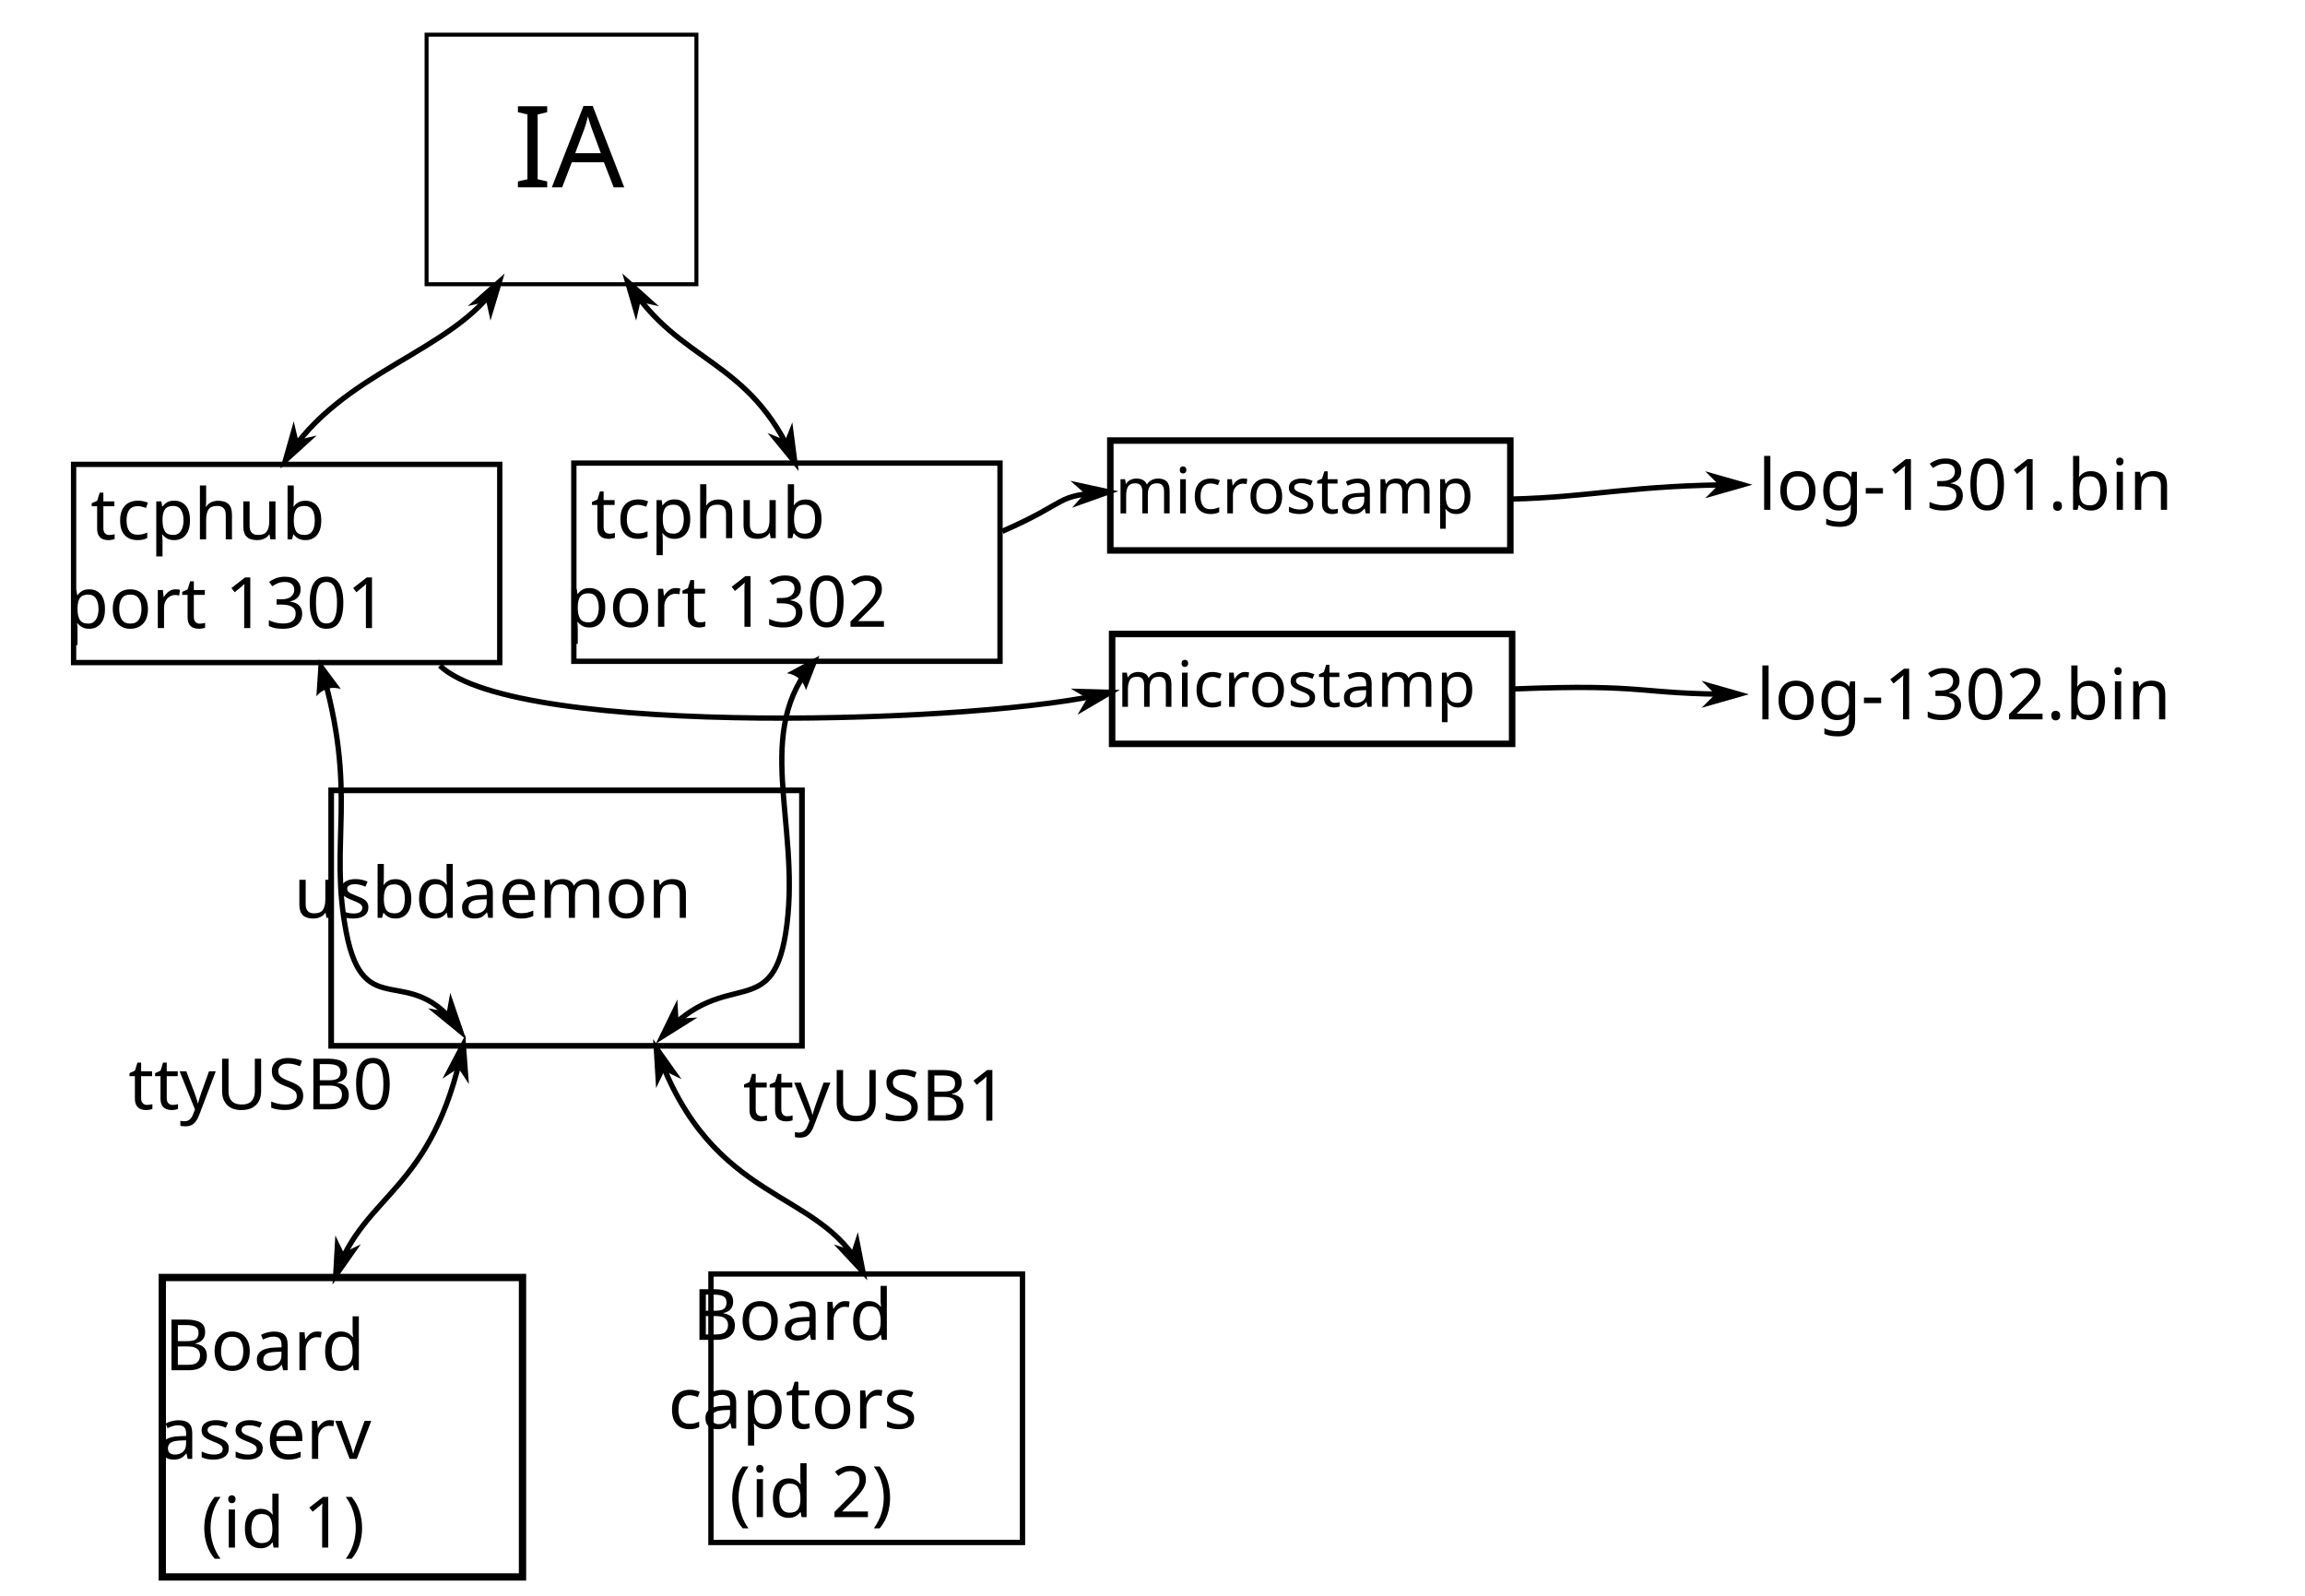
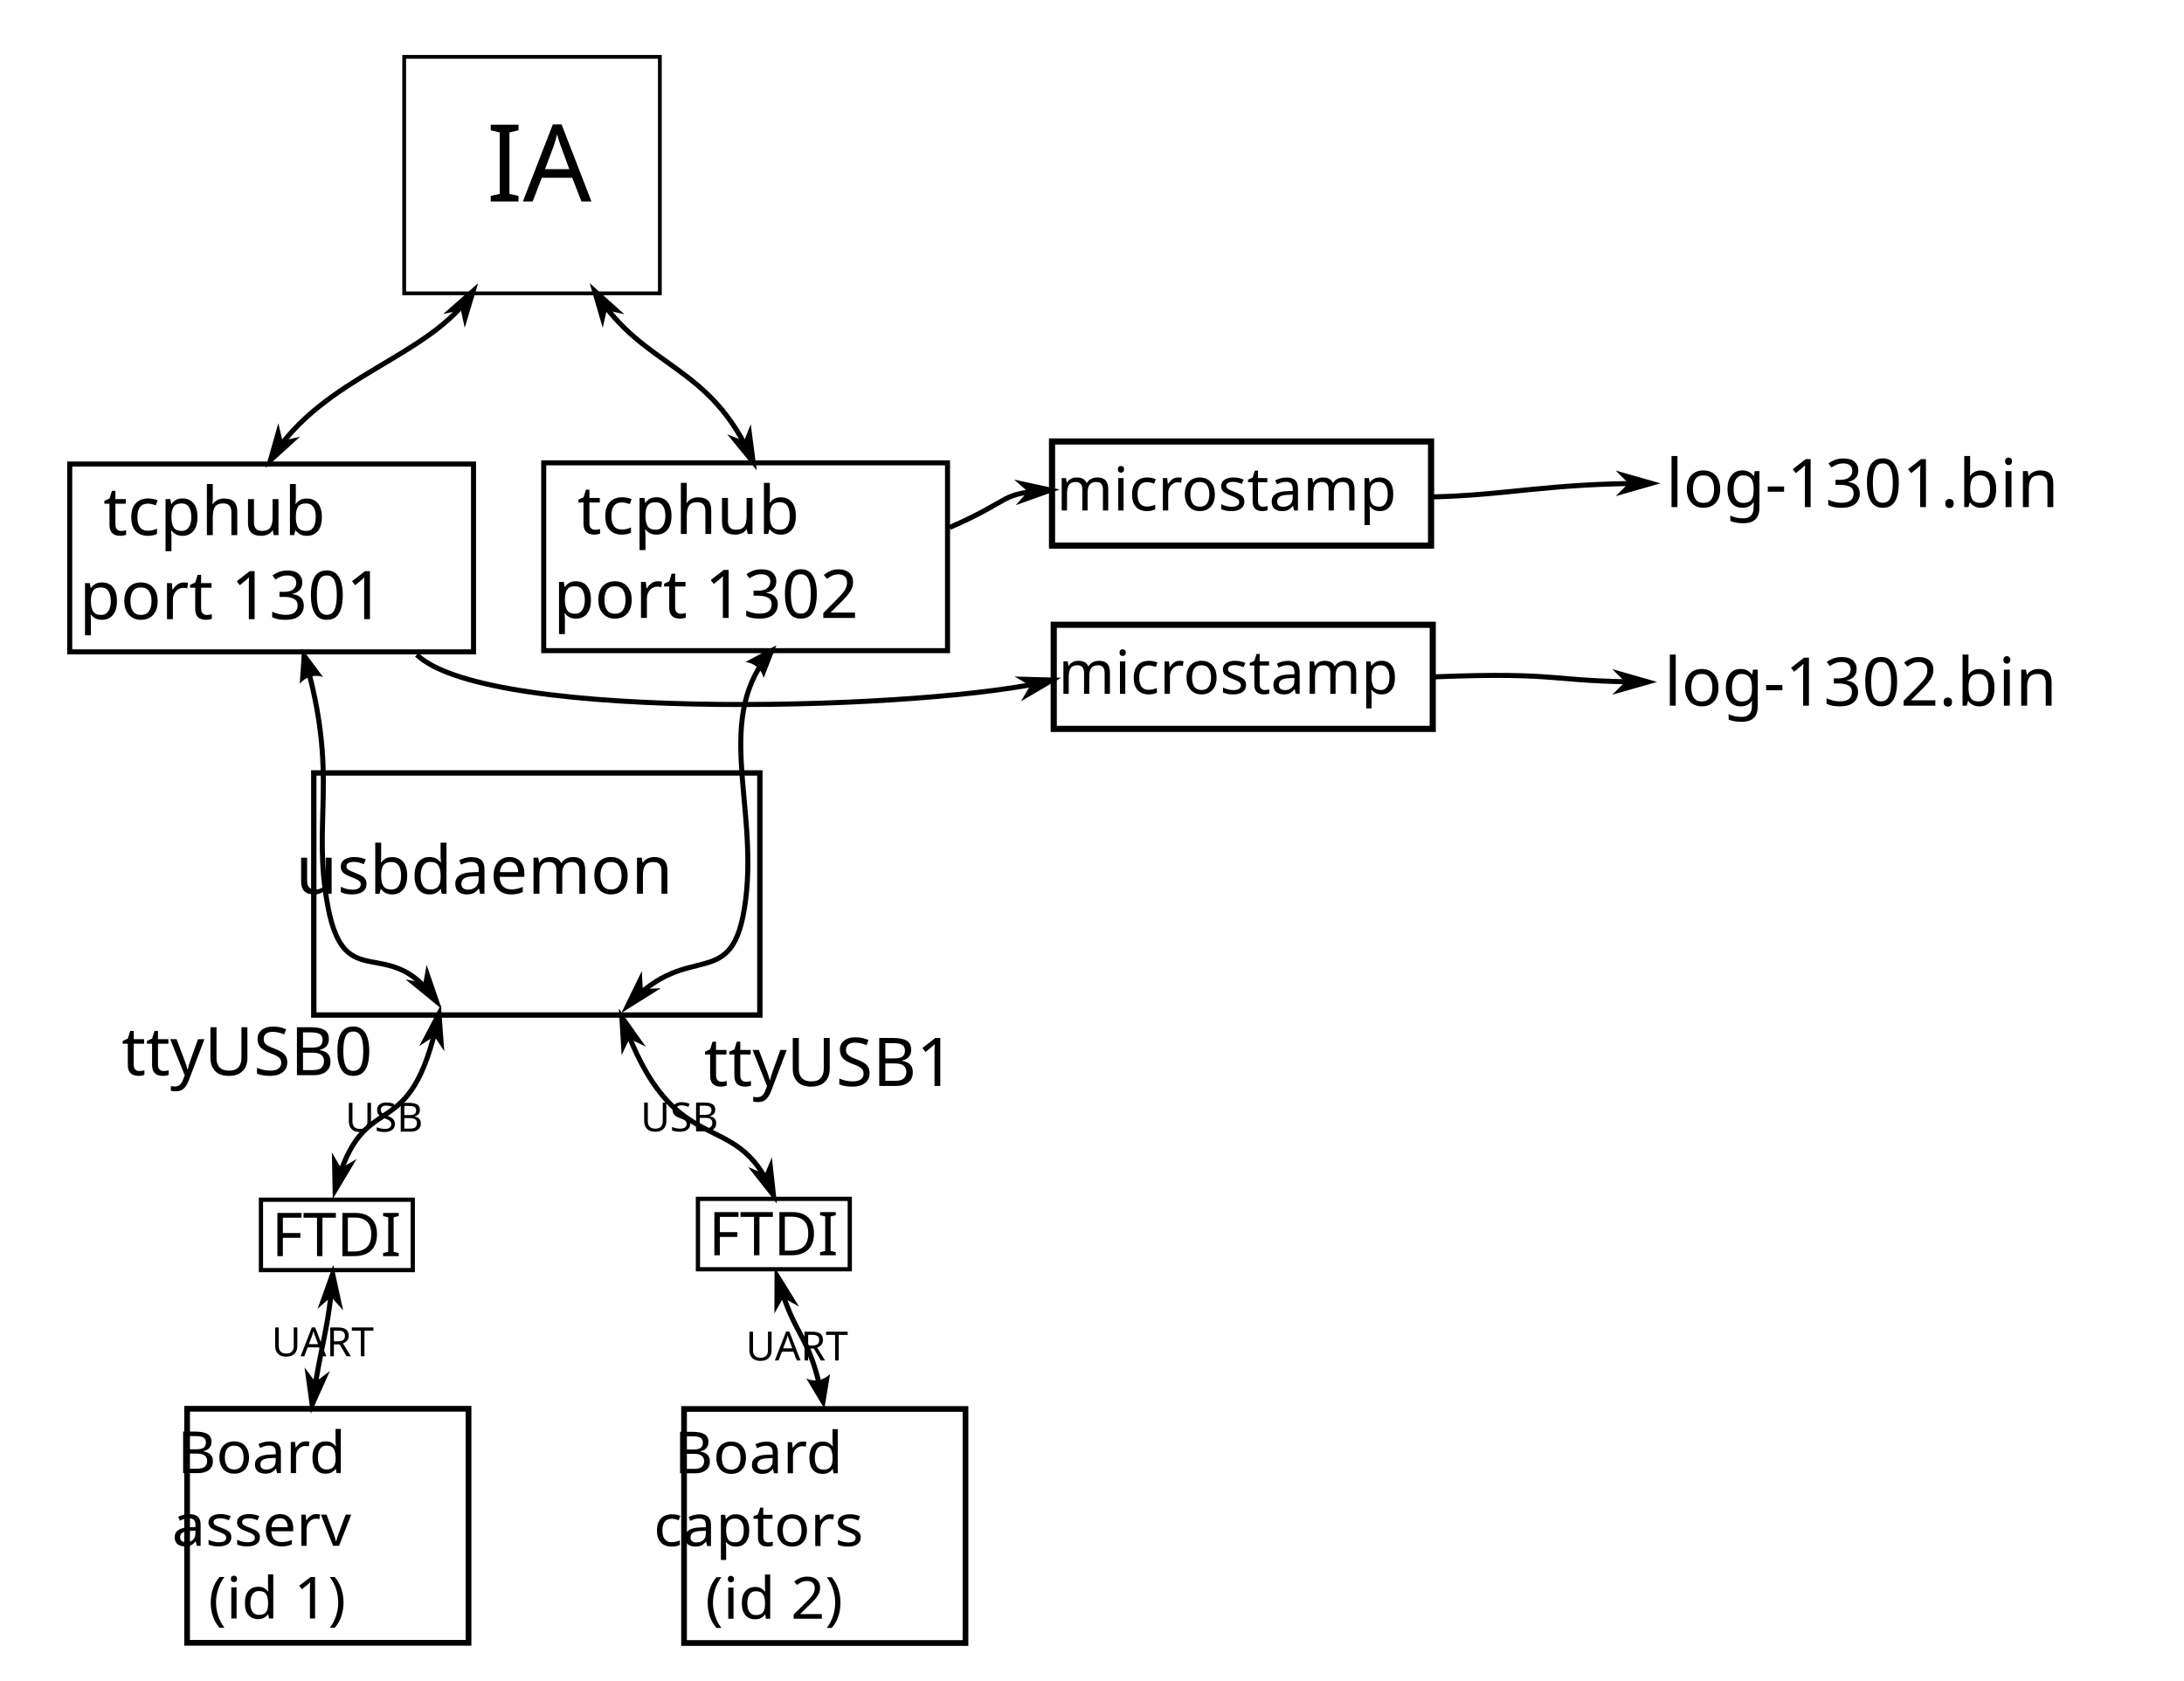
- <svg xmlns="http://www.w3.org/2000/svg" width="1300" height="900" id="svg2" version="1.1">
+ <svg xmlns="http://www.w3.org/2000/svg" width="1300" height="1000" id="svg2" version="1.1">
  <defs id="defs4">
    <marker orient="auto" refY="0" refX="0" id="Arrow1Mstart" style="overflow:visible">
      <path id="path3929" d="M 0,0 5,-5 -12.5,0 5,5 0,0 z" style="fill-rule:evenodd;stroke:#000000;stroke-width:1pt" transform="matrix(0.4,0,0,0.4,4,0)" />
    </marker>
    <marker orient="auto" refY="0" refX="0" id="Arrow2Mend" style="overflow:visible">
      <path id="path3950" style="fill-rule:evenodd;stroke-width:0.625;stroke-linejoin:round" d="M 8.719,4.034 -2.207,0.016 8.719,-4.002 c -1.745,2.372 -1.735,5.617 -6e-7,8.035 z" transform="scale(-0.6,-0.6)" />
    </marker>
    <marker orient="auto" refY="0" refX="0" id="Arrow1Mend" style="overflow:visible">
      <path id="path3932" d="M 0,0 5,-5 -12.5,0 5,5 0,0 z" style="fill-rule:evenodd;stroke:#000000;stroke-width:1pt" transform="matrix(-0.4,0,0,-0.4,-4,0)" />
    </marker>
    <marker orient="auto" refY="0" refX="0" id="Arrow1Lstart" style="overflow:visible">
      <path id="path3923" d="M 0,0 5,-5 -12.5,0 5,5 0,0 z" style="fill-rule:evenodd;stroke:#000000;stroke-width:1pt" transform="matrix(0.8,0,0,0.8,10,0)" />
    </marker>
  </defs>
-   <g id="layer1" transform="translate(-15.16306,-32.99351)">
-     <flowRoot xml:space="preserve" id="flowRoot3907" style="font-size:40px;font-style:normal;font-weight:normal;line-height:125%;letter-spacing:0px;word-spacing:0px;fill:#000000;fill-opacity:1;stroke:none;font-family:Sans;-inkscape-font-specification:Sans">
+   <g id="layer1" transform="translate(-15.16306,67.00649)">
+     <flowRoot xml:space="preserve" id="flowRoot3907" style="font-size:40px;font-style:normal;font-weight:normal;line-height:125%;letter-spacing:0px;word-spacing:0px;fill:#000000;fill-opacity:1;stroke:none;font-family:Sans;-inkscape-font-specification:Sans" transform="translate(0,-85.71429)">
      <flowRegion id="flowRegion3909">
        <rect id="rect3911" width="36.365" height="52.528" x="246.477" y="15.946" />
      </flowRegion>
      <flowPara id="flowPara3913" />
    </flowRoot>
-     <g id="g8485" transform="translate(-61.01525,217.7027)">
-       <rect y="261.034" x="262.958" height="144.084" width="265.513" id="rect2985" style="fill:none;stroke:#000000;stroke-width:3.201;stroke-linejoin:miter;stroke-miterlimit:4;stroke-opacity:1;stroke-dasharray:none" />
-       <rect y="535.78" x="167.704" height="168.878" width="203.163" id="rect3755" style="fill:none;stroke:#000000;stroke-width:4.122;stroke-linejoin:miter;stroke-miterlimit:4;stroke-opacity:1;stroke-dasharray:none" />
-       <rect y="533.791" x="477.143" height="151.429" width="175.714" id="rect3757" style="fill:none;stroke:#000000;stroke-width:3;stroke-linejoin:miter;stroke-miterlimit:4;stroke-opacity:1;stroke-dasharray:none" />
-       <text id="text3759" y="588.076" x="272.282" style="font-size:40px;font-style:normal;font-weight:normal;line-height:125%;letter-spacing:0px;word-spacing:0px;fill:#000000;fill-opacity:1;stroke:none;font-family:Sans;-inkscape-font-specification:Sans" xml:space="preserve">
-         <tspan style="text-align:center;text-anchor:middle" y="588.076" x="272.282" id="tspan3761">Board</tspan>
-         <tspan style="text-align:center;text-anchor:middle" id="tspan3763" y="638.076" x="272.282">asserv</tspan>
-         <tspan style="text-align:center;text-anchor:middle" id="tspan3765" y="688.076" x="272.282">(id 1)</tspan>
+     <rect style="fill:none;stroke:#000000;stroke-width:3.201;stroke-linejoin:miter;stroke-miterlimit:4;stroke-opacity:1;stroke-dasharray:none" id="rect2985" width="265.513" height="144.084" x="201.943" y="393.023" />
+     <g id="g3449" transform="translate(6.060915,-60.46047)">
+       <rect y="831.914" x="120.47" height="139.296" width="167.521" id="rect3755" style="fill:none;stroke:#000000;stroke-width:3.4;stroke-linejoin:miter;stroke-miterlimit:4;stroke-opacity:1;stroke-dasharray:none" />
+       <text transform="scale(1.013035,0.9871325)" id="text3759" y="881.552" x="203.731" style="font-size:35.069px;font-style:normal;font-weight:normal;line-height:125%;letter-spacing:0px;word-spacing:0px;fill:#000000;fill-opacity:1;stroke:none;font-family:Sans;-inkscape-font-specification:Sans" xml:space="preserve">
+         <tspan style="text-align:center;text-anchor:middle" y="881.552" x="203.731" id="tspan3761">Board</tspan>
+         <tspan style="text-align:center;text-anchor:middle" id="tspan3763" y="925.388" x="203.731">asserv</tspan>
+         <tspan style="text-align:center;text-anchor:middle" id="tspan3765" y="969.224" x="203.731">(id 1)</tspan>
      </text>
-       <text id="text3767" y="570.934" x="570.067" style="font-size:40px;font-style:normal;font-weight:normal;line-height:125%;letter-spacing:0px;word-spacing:0px;fill:#000000;fill-opacity:1;stroke:none;font-family:Sans;-inkscape-font-specification:Sans" xml:space="preserve">
-         <tspan style="text-align:center;text-anchor:middle" y="570.934" x="570.067" id="tspan3769">Board</tspan>
-         <tspan style="text-align:center;text-anchor:middle" id="tspan3773" y="620.934" x="570.067">captors</tspan>
-         <tspan id="tspan3777" style="text-align:center;text-anchor:middle" y="670.934" x="570.067">(id 2)</tspan>
+     </g>
+     <text xml:space="preserve" style="font-size:40px;font-style:normal;font-weight:normal;line-height:125%;letter-spacing:0px;word-spacing:0px;fill:#000000;fill-opacity:1;stroke:none;font-family:Sans;-inkscape-font-specification:Sans" x="329.445" y="464.913" id="text3785">
+       <tspan id="tspan3787" x="329.445" y="464.913" style="text-align:center;text-anchor:middle">usbdaemon</tspan>
+     </text>
+     <text xml:space="preserve" style="font-size:40px;font-style:normal;font-weight:normal;line-height:125%;letter-spacing:0px;word-spacing:0px;fill:#000000;fill-opacity:1;stroke:none;font-family:Sans;-inkscape-font-specification:Sans" x="87.556" y="572.922" id="text3789">
+       <tspan id="tspan3791" x="87.556" y="572.922">ttyUSB0</tspan>
+     </text>
+     <text xml:space="preserve" style="font-size:40px;font-style:normal;font-weight:normal;line-height:125%;letter-spacing:0px;word-spacing:0px;fill:#000000;fill-opacity:1;stroke:none;font-family:Sans;-inkscape-font-specification:Sans" x="434.172" y="579.32" id="text3789-8">
+       <tspan id="tspan3791-0" x="434.172" y="579.32">ttyUSB1</tspan>
+     </text>
+     <rect style="fill:none;stroke:#000000;stroke-width:3;stroke-linejoin:miter;stroke-miterlimit:4;stroke-opacity:1;stroke-dasharray:none" id="rect3814" width="240.358" height="111.786" x="56.663" y="209.172" />
+     <text xml:space="preserve" style="font-size:40px;font-style:normal;font-weight:normal;line-height:125%;letter-spacing:0px;word-spacing:0px;fill:#000000;fill-opacity:1;stroke:none;font-family:Sans;-inkscape-font-specification:Sans" x="179.198" y="251.494" id="text3816">
+       <tspan id="tspan3818" x="179.198" y="251.494" style="text-align:center;text-anchor:middle">tcphub</tspan>
+       <tspan x="179.198" y="301.493" id="tspan3820" style="text-align:center;text-anchor:middle">port 1301</tspan>
+     </text>
+     <rect style="fill:none;stroke:#000000;stroke-width:3;stroke-linejoin:miter;stroke-miterlimit:4;stroke-opacity:1;stroke-dasharray:none" id="rect3814-9" width="240.358" height="111.786" x="338.806" y="208.458" />
+     <text xml:space="preserve" style="font-size:40px;font-style:normal;font-weight:normal;line-height:125%;letter-spacing:0px;word-spacing:0px;fill:#000000;fill-opacity:1;stroke:none;font-family:Sans;-inkscape-font-specification:Sans" x="461.341" y="250.779" id="text3816-4">
+       <tspan id="tspan3818-7" x="461.341" y="250.779" style="text-align:center;text-anchor:middle">tcphub</tspan>
+       <tspan x="461.341" y="300.779" id="tspan3820-6" style="text-align:center;text-anchor:middle">port 1302</tspan>
+     </text>
+     <path style="fill:none;stroke:#000000;stroke-width:3;stroke-linecap:butt;stroke-linejoin:miter;stroke-miterlimit:4;stroke-opacity:1;stroke-dasharray:none;marker-start:url(#Arrow1Mstart);marker-end:url(#Arrow2Mend)" d="m 274.699,528.636 c -28.284,-40.664 -54.184,-2.857 -64.286,-55.714 -9.922,-51.918 7.143,-77.143 -14.286,-150" id="path3851" />
+     <path style="fill:none;stroke:#000000;stroke-width:3;stroke-linecap:butt;stroke-linejoin:miter;stroke-miterlimit:4;stroke-opacity:1;stroke-dasharray:none;marker-start:url(#Arrow1Mstart);marker-end:url(#Arrow2Mend)" d="m 388.985,531.493 c 36.539,-40.664 62.791,-5.345 70,-62.857 7.253,-57.862 -19.286,-109.018 15.714,-148.571" id="path3853" />
+     <rect style="fill:none;stroke:#000000;stroke-width:3.666;stroke-linejoin:miter;stroke-miterlimit:4;stroke-opacity:1;stroke-dasharray:none" id="rect3855" width="225.608" height="61.964" x="641.374" y="195.744" />
+     <text xml:space="preserve" style="font-size:40px;font-style:normal;font-weight:normal;line-height:125%;letter-spacing:0px;word-spacing:0px;fill:#000000;fill-opacity:1;stroke:none;font-family:Sans;-inkscape-font-specification:Sans" x="644.071" y="236.828" id="text3857">
+       <tspan id="tspan3859" x="644.071" y="236.828" style="font-size:36px">microstamp</tspan>
+     </text>
+     <rect style="fill:none;stroke:#000000;stroke-width:3.666;stroke-linejoin:miter;stroke-miterlimit:4;stroke-opacity:1;stroke-dasharray:none" id="rect3855-8" width="225.608" height="61.964" x="642.384" y="304.841" />
+     <text xml:space="preserve" style="font-size:40px;font-style:normal;font-weight:normal;line-height:125%;letter-spacing:0px;word-spacing:0px;fill:#000000;fill-opacity:1;stroke:none;font-family:Sans;-inkscape-font-specification:Sans" x="645.081" y="345.924" id="text3857-4">
+       <tspan id="tspan3859-4" x="645.081" y="345.924" style="font-size:36px">microstamp</tspan>
+     </text>
+     <path style="fill:none;stroke:#000000;stroke-width:3;stroke-linecap:butt;stroke-linejoin:miter;stroke-miterlimit:4;stroke-opacity:1;stroke-dasharray:none;marker-start:none;marker-end:url(#Arrow1Mend)" d="m 263.244,322.691 c 43.437,41.416 311.127,32.325 377.797,15.152" id="path3885" />
+     <path style="fill:none;stroke:#000000;stroke-width:3;stroke-linecap:butt;stroke-linejoin:miter;stroke-miterlimit:4;stroke-opacity:1;stroke-dasharray:none;marker-end:url(#Arrow1Mend)" d="m 580.432,246.929 c 39.396,-17.173 28.284,-20.203 59.599,-22.223" id="path3887" />
+     <text xml:space="preserve" style="font-size:40px;font-style:normal;font-weight:normal;line-height:125%;letter-spacing:0px;word-spacing:0px;fill:#000000;fill-opacity:1;stroke:none;font-family:Sans;-inkscape-font-specification:Sans" x="1006.716" y="234.807" id="text3889">
+       <tspan id="tspan3891" x="1006.716" y="234.807">log-1301.bin</tspan>
+     </text>
+     <text xml:space="preserve" style="font-size:40px;font-style:normal;font-weight:normal;line-height:125%;letter-spacing:0px;word-spacing:0px;fill:#000000;fill-opacity:1;stroke:none;font-family:Sans;-inkscape-font-specification:Sans" x="1005.706" y="352.995" id="text3893">
+       <tspan id="tspan3895" x="1005.706" y="352.995">log-1302.bin</tspan>
+     </text>
+     <path style="fill:none;stroke:#000000;stroke-width:3;stroke-linecap:butt;stroke-linejoin:miter;stroke-miterlimit:4;stroke-opacity:1;stroke-dasharray:none;marker-end:url(#Arrow1Mend)" d="m 867.315,228.746 c 45.457,-1.01 68.69,-8.081 130.31,-8.081" id="path3897" />
+     <path style="fill:none;stroke:#000000;stroke-width:3;stroke-linecap:butt;stroke-linejoin:miter;stroke-miterlimit:4;stroke-opacity:1;stroke-dasharray:none;marker-end:url(#Arrow1Mend)" d="m 869.335,335.822 c 76.772,-3.03 67.68,3.03 126.269,3.03" id="path3899" />
+     <rect style="fill:none;stroke:#000000;stroke-width:2.246;stroke-linejoin:miter;stroke-miterlimit:4;stroke-opacity:1;stroke-dasharray:none" id="rect3901" width="152.182" height="140.754" x="255.751" y="-33.169" />
+     <text xml:space="preserve" style="font-size:40px;font-style:normal;font-weight:normal;line-height:125%;letter-spacing:0px;word-spacing:0px;fill:#000000;fill-opacity:1;stroke:none;font-family:Sans;-inkscape-font-specification:Sans" x="304.699" y="52.922" id="text3903">
+       <tspan id="tspan3905" x="304.699" y="52.922" style="font-size:64px">IA</tspan>
+     </text>
+     <path style="fill:none;stroke:#000000;stroke-width:3;stroke-linecap:butt;stroke-linejoin:miter;stroke-miterlimit:4;stroke-opacity:1;stroke-dasharray:none;marker-start:url(#Arrow1Mstart);marker-mid:none;marker-end:url(#Arrow1Mend)" d="m 176.371,206.523 c 31.315,-50.508 94.954,-60.609 120.208,-100.005" id="path3915" />
+     <path style="fill:none;stroke:#000000;stroke-width:3;stroke-linecap:butt;stroke-linejoin:miter;stroke-miterlimit:4;stroke-opacity:1;stroke-dasharray:none;marker-start:url(#Arrow1Mstart);marker-end:url(#Arrow1Mend)" d="m 369.31,106.518 c 29.294,46.467 68.69,42.426 93.944,101.015" id="path3917" />
+     <path style="fill:none;stroke:#000000;stroke-width:3;stroke-linecap:butt;stroke-linejoin:miter;stroke-miterlimit:4;stroke-opacity:1;stroke-dasharray:none;marker-start:url(#Arrow1Mstart);marker-end:url(#Arrow1Mend)" d="m 214.756,640.889 c 17.173,-64.65 44.447,-21.213 61.619,-104.046" id="path7541" />
+     <path style="fill:none;stroke:#000000;stroke-width:3;stroke-linecap:butt;stroke-linejoin:miter;stroke-miterlimit:4;stroke-opacity:1;stroke-dasharray:none;marker-start:url(#Arrow1Mstart);marker-end:url(#Arrow1Mend)" d="m 385.472,538.863 c 31.315,88.893 67.68,50.508 89.904,105.056" id="path7543" />
+     <g id="g3417" transform="translate(7.071068,-116.0189)">
+       <rect y="763.049" x="163.417" height="41.894" width="90.381" id="rect3411" style="fill:none;stroke:#000000;stroke-width:2.523;stroke-linejoin:miter;stroke-miterlimit:4;stroke-opacity:1;stroke-dasharray:none" />
+       <text id="text3413" y="796.623" x="169.716" style="font-size:40px;font-style:normal;font-weight:normal;line-height:125%;letter-spacing:0px;word-spacing:0px;fill:#000000;fill-opacity:1;stroke:none;font-family:Sans;-inkscape-font-specification:Sans" xml:space="preserve">
+         <tspan style="font-size:36px" y="796.623" x="169.716" id="tspan3415">FTDI</tspan>
      </text>
-       <text id="text3785" y="332.924" x="390.46" style="font-size:40px;font-style:normal;font-weight:normal;line-height:125%;letter-spacing:0px;word-spacing:0px;fill:#000000;fill-opacity:1;stroke:none;font-family:Sans;-inkscape-font-specification:Sans" xml:space="preserve">
-         <tspan style="text-align:center;text-anchor:middle" y="332.924" x="390.46" id="tspan3787">usbdaemon</tspan>
+     </g>
+     <g id="g3417-3" transform="translate(267.1854,-116.5239)">
+       <rect y="763.049" x="163.417" height="41.894" width="90.381" id="rect3411-2" style="fill:none;stroke:#000000;stroke-width:2.523;stroke-linejoin:miter;stroke-miterlimit:4;stroke-opacity:1;stroke-dasharray:none" />
+       <text id="text3413-0" y="796.623" x="169.716" style="font-size:40px;font-style:normal;font-weight:normal;line-height:125%;letter-spacing:0px;word-spacing:0px;fill:#000000;fill-opacity:1;stroke:none;font-family:Sans;-inkscape-font-specification:Sans" xml:space="preserve">
+         <tspan style="font-size:36px" y="796.623" x="169.716" id="tspan3415-5">FTDI</tspan>
      </text>
-       <text id="text3789" y="440.934" x="148.571" style="font-size:40px;font-style:normal;font-weight:normal;line-height:125%;letter-spacing:0px;word-spacing:0px;fill:#000000;fill-opacity:1;stroke:none;font-family:Sans;-inkscape-font-specification:Sans" xml:space="preserve">
-         <tspan y="440.934" x="148.571" id="tspan3791">ttyUSB0</tspan>
+     </g>
+     <g id="g3494" transform="translate(14.14214,-60.46047)">
+       <rect y="832.031" x="408.195" height="139.296" width="167.521" id="rect3755-3" style="fill:none;stroke:#000000;stroke-width:3.4;stroke-linejoin:miter;stroke-miterlimit:4;stroke-opacity:1;stroke-dasharray:none" />
+       <text transform="scale(1.013035,0.9871324)" id="text3759-5" y="881.671" x="487.753" style="font-size:35.069px;font-style:normal;font-weight:normal;line-height:125%;letter-spacing:0px;word-spacing:0px;fill:#000000;fill-opacity:1;stroke:none;font-family:Sans;-inkscape-font-specification:Sans" xml:space="preserve">
+         <tspan style="text-align:center;text-anchor:middle" y="881.671" x="487.753" id="tspan3761-7">Board</tspan>
+         <tspan style="text-align:center;text-anchor:middle" id="tspan3763-3" y="925.506" x="487.753">captors</tspan>
+         <tspan style="text-align:center;text-anchor:middle" id="tspan3765-5" y="969.342" x="487.753">(id 2)</tspan>
      </text>
-       <text id="text3789-8" y="447.331" x="495.187" style="font-size:40px;font-style:normal;font-weight:normal;line-height:125%;letter-spacing:0px;word-spacing:0px;fill:#000000;fill-opacity:1;stroke:none;font-family:Sans;-inkscape-font-specification:Sans" xml:space="preserve">
-         <tspan y="447.331" x="495.187" id="tspan3791-0">ttyUSB1</tspan>
-       </text>
-       <rect y="77.183" x="117.678" height="111.786" width="240.358" id="rect3814" style="fill:none;stroke:#000000;stroke-width:3;stroke-linejoin:miter;stroke-miterlimit:4;stroke-opacity:1;stroke-dasharray:none" />
-       <text id="text3816" y="119.505" x="240.213" style="font-size:40px;font-style:normal;font-weight:normal;line-height:125%;letter-spacing:0px;word-spacing:0px;fill:#000000;fill-opacity:1;stroke:none;font-family:Sans;-inkscape-font-specification:Sans" xml:space="preserve">
-         <tspan style="text-align:center;text-anchor:middle" y="119.505" x="240.213" id="tspan3818">tcphub</tspan>
-         <tspan style="text-align:center;text-anchor:middle" id="tspan3820" y="169.505" x="240.213">port 1301</tspan>
-       </text>
-       <rect y="76.469" x="399.821" height="111.786" width="240.358" id="rect3814-9" style="fill:none;stroke:#000000;stroke-width:3;stroke-linejoin:miter;stroke-miterlimit:4;stroke-opacity:1;stroke-dasharray:none" />
-       <text id="text3816-4" y="118.791" x="522.356" style="font-size:40px;font-style:normal;font-weight:normal;line-height:125%;letter-spacing:0px;word-spacing:0px;fill:#000000;fill-opacity:1;stroke:none;font-family:Sans;-inkscape-font-specification:Sans" xml:space="preserve">
-         <tspan style="text-align:center;text-anchor:middle" y="118.791" x="522.356" id="tspan3818-7">tcphub</tspan>
-         <tspan style="text-align:center;text-anchor:middle" id="tspan3820-6" y="168.791" x="522.356">port 1302</tspan>
-       </text>
-       <path id="path3851" d="m 335.714,396.648 c -28.284,-40.664 -54.184,-2.857 -64.286,-55.714 -9.922,-51.918 7.143,-77.143 -14.286,-150" style="fill:none;stroke:#000000;stroke-width:3;stroke-linecap:butt;stroke-linejoin:miter;stroke-miterlimit:4;stroke-opacity:1;stroke-dasharray:none;marker-start:url(#Arrow1Mstart);marker-end:url(#Arrow2Mend)" />
-       <path id="path3853" d="m 450,399.505 c 36.539,-40.664 62.791,-5.345 70,-62.857 7.253,-57.862 -19.286,-109.018 15.714,-148.571" style="fill:none;stroke:#000000;stroke-width:3;stroke-linecap:butt;stroke-linejoin:miter;stroke-miterlimit:4;stroke-opacity:1;stroke-dasharray:none;marker-start:url(#Arrow1Mstart);marker-end:url(#Arrow2Mend)" />
-       <rect y="63.756" x="702.389" height="61.964" width="225.608" id="rect3855" style="fill:none;stroke:#000000;stroke-width:3.666;stroke-linejoin:miter;stroke-miterlimit:4;stroke-opacity:1;stroke-dasharray:none" />
-       <text id="text3857" y="104.839" x="705.086" style="font-size:40px;font-style:normal;font-weight:normal;line-height:125%;letter-spacing:0px;word-spacing:0px;fill:#000000;fill-opacity:1;stroke:none;font-family:Sans;-inkscape-font-specification:Sans" xml:space="preserve">
-         <tspan style="font-size:36px" y="104.839" x="705.086" id="tspan3859">microstamp</tspan>
-       </text>
-       <rect y="172.852" x="703.399" height="61.964" width="225.608" id="rect3855-8" style="fill:none;stroke:#000000;stroke-width:3.666;stroke-linejoin:miter;stroke-miterlimit:4;stroke-opacity:1;stroke-dasharray:none" />
-       <text id="text3857-4" y="213.936" x="706.097" style="font-size:40px;font-style:normal;font-weight:normal;line-height:125%;letter-spacing:0px;word-spacing:0px;fill:#000000;fill-opacity:1;stroke:none;font-family:Sans;-inkscape-font-specification:Sans" xml:space="preserve">
-         <tspan style="font-size:36px" y="213.936" x="706.097" id="tspan3859-4">microstamp</tspan>
-       </text>
-       <path id="path3885" d="m 324.259,190.702 c 43.437,41.416 311.127,32.325 377.797,15.152" style="fill:none;stroke:#000000;stroke-width:3;stroke-linecap:butt;stroke-linejoin:miter;stroke-miterlimit:4;stroke-opacity:1;stroke-dasharray:none;marker-start:none;marker-end:url(#Arrow1Mend)" />
-       <path id="path3887" d="m 641.447,114.941 c 39.396,-17.173 28.284,-20.203 59.599,-22.223" style="fill:none;stroke:#000000;stroke-width:3;stroke-linecap:butt;stroke-linejoin:miter;stroke-miterlimit:4;stroke-opacity:1;stroke-dasharray:none;marker-end:url(#Arrow1Mend)" />
-       <text id="text3889" y="102.819" x="1067.731" style="font-size:40px;font-style:normal;font-weight:normal;line-height:125%;letter-spacing:0px;word-spacing:0px;fill:#000000;fill-opacity:1;stroke:none;font-family:Sans;-inkscape-font-specification:Sans" xml:space="preserve">
-         <tspan y="102.819" x="1067.731" id="tspan3891">log-1301.bin</tspan>
-       </text>
-       <text id="text3893" y="221.007" x="1066.721" style="font-size:40px;font-style:normal;font-weight:normal;line-height:125%;letter-spacing:0px;word-spacing:0px;fill:#000000;fill-opacity:1;stroke:none;font-family:Sans;-inkscape-font-specification:Sans" xml:space="preserve">
-         <tspan y="221.007" x="1066.721" id="tspan3895">log-1302.bin</tspan>
-       </text>
-       <path id="path3897" d="m 928.33,96.758 c 45.457,-1.01 68.69,-8.081 130.31,-8.081" style="fill:none;stroke:#000000;stroke-width:3;stroke-linecap:butt;stroke-linejoin:miter;stroke-miterlimit:4;stroke-opacity:1;stroke-dasharray:none;marker-end:url(#Arrow1Mend)" />
-       <path id="path3899" d="m 930.35,203.834 c 76.772,-3.03 67.68,3.03 126.269,3.03" style="fill:none;stroke:#000000;stroke-width:3;stroke-linecap:butt;stroke-linejoin:miter;stroke-miterlimit:4;stroke-opacity:1;stroke-dasharray:none;marker-end:url(#Arrow1Mend)" />
-       <rect y="-165.157" x="316.766" height="140.754" width="152.182" id="rect3901" style="fill:none;stroke:#000000;stroke-width:2.246;stroke-linejoin:miter;stroke-miterlimit:4;stroke-opacity:1;stroke-dasharray:none" />
-       <text id="text3903" y="-79.066" x="365.714" style="font-size:40px;font-style:normal;font-weight:normal;line-height:125%;letter-spacing:0px;word-spacing:0px;fill:#000000;fill-opacity:1;stroke:none;font-family:Sans;-inkscape-font-specification:Sans" xml:space="preserve">
-         <tspan style="font-size:64px" y="-79.066" x="365.714" id="tspan3905">IA</tspan>
-       </text>
-       <path id="path3915" d="M 237.386,74.535 C 268.701,24.027 332.34,13.925 357.594,-25.471" style="fill:none;stroke:#000000;stroke-width:3;stroke-linecap:butt;stroke-linejoin:miter;stroke-miterlimit:4;stroke-opacity:1;stroke-dasharray:none;marker-start:url(#Arrow1Mstart);marker-mid:none;marker-end:url(#Arrow1Mend)" />
-       <path id="path3917" d="m 430.325,-25.471 c 29.294,46.467 68.69,42.426 93.944,101.015" style="fill:none;stroke:#000000;stroke-width:3;stroke-linecap:butt;stroke-linejoin:miter;stroke-miterlimit:4;stroke-opacity:1;stroke-dasharray:none;marker-start:url(#Arrow1Mstart);marker-end:url(#Arrow1Mend)" />
-       <path id="path7541" d="m 265.67,534.154 c 16.162,-46.467 54.548,-46.467 71.721,-129.3" style="fill:none;stroke:#000000;stroke-width:3;stroke-linecap:butt;stroke-linejoin:miter;stroke-miterlimit:4;stroke-opacity:1;stroke-dasharray:none;marker-start:url(#Arrow1Mstart);marker-end:url(#Arrow1Mend)" />
-       <path id="path7543" d="m 446.487,406.875 c 31.315,88.893 91.924,77.782 116.168,125.259" style="fill:none;stroke:#000000;stroke-width:3;stroke-linecap:butt;stroke-linejoin:miter;stroke-miterlimit:4;stroke-opacity:1;stroke-dasharray:none;marker-start:url(#Arrow1Mstart);marker-end:url(#Arrow1Mend)" />
    </g>
+     <path style="fill:none;stroke:#000000;stroke-width:3;stroke-linecap:butt;stroke-linejoin:miter;stroke-miterlimit:4;stroke-opacity:1;stroke-dasharray:none;marker-start:url(#Arrow1Mstart);marker-end:url(#Arrow1Mend)" d="m 201.031,768.487 c 5.051,-35.355 10.102,-45.457 12.122,-76.772" id="path3501" />
+     <path style="fill:none;stroke:#000000;stroke-width:3;stroke-linecap:butt;stroke-linejoin:miter;stroke-miterlimit:4;stroke-opacity:1;stroke-dasharray:none;marker-start:url(#Arrow1Mstart);marker-mid:none;marker-end:url(#Arrow2Mend)" d="m 477.813,692.726 c 11.112,39.396 19.193,32.325 27.274,74.751" id="path3503" />
+     <text xml:space="preserve" style="font-size:40px;font-style:normal;font-weight:normal;line-height:125%;letter-spacing:0px;word-spacing:0px;fill:#000000;fill-opacity:1;stroke:none;font-family:Sans;-inkscape-font-specification:Sans" x="176.787" y="740.203" id="text5613">
+       <tspan id="tspan5615" x="176.787" y="740.203" style="font-size:24px">UART</tspan>
+     </text>
+     <text xml:space="preserve" style="font-size:40px;font-style:normal;font-weight:normal;line-height:125%;letter-spacing:0px;word-spacing:0px;fill:#000000;fill-opacity:1;stroke:none;font-family:Sans;-inkscape-font-specification:Sans" x="459.078" y="742.72" id="text5613-3">
+       <tspan id="tspan5615-1" x="459.078" y="742.72" style="font-size:24px">UART</tspan>
+     </text>
+     <text xml:space="preserve" style="font-size:40px;font-style:normal;font-weight:normal;line-height:125%;letter-spacing:0px;word-spacing:0px;fill:#000000;fill-opacity:1;stroke:none;font-family:Sans;-inkscape-font-specification:Sans" x="396.449" y="606.35" id="text5613-3-0">
+       <tspan id="tspan5615-1-1" x="396.449" y="606.35" style="font-size:24px">USB</tspan>
+     </text>
+     <text xml:space="preserve" style="font-size:40px;font-style:normal;font-weight:normal;line-height:125%;letter-spacing:0px;word-spacing:0px;fill:#000000;fill-opacity:1;stroke:none;font-family:Sans;-inkscape-font-specification:Sans" x="220.646" y="606.508" id="text5613-3-0-8">
+       <tspan id="tspan5615-1-1-1" x="220.646" y="606.508" style="font-size:24px">USB</tspan>
+     </text>
  </g>
</svg>
